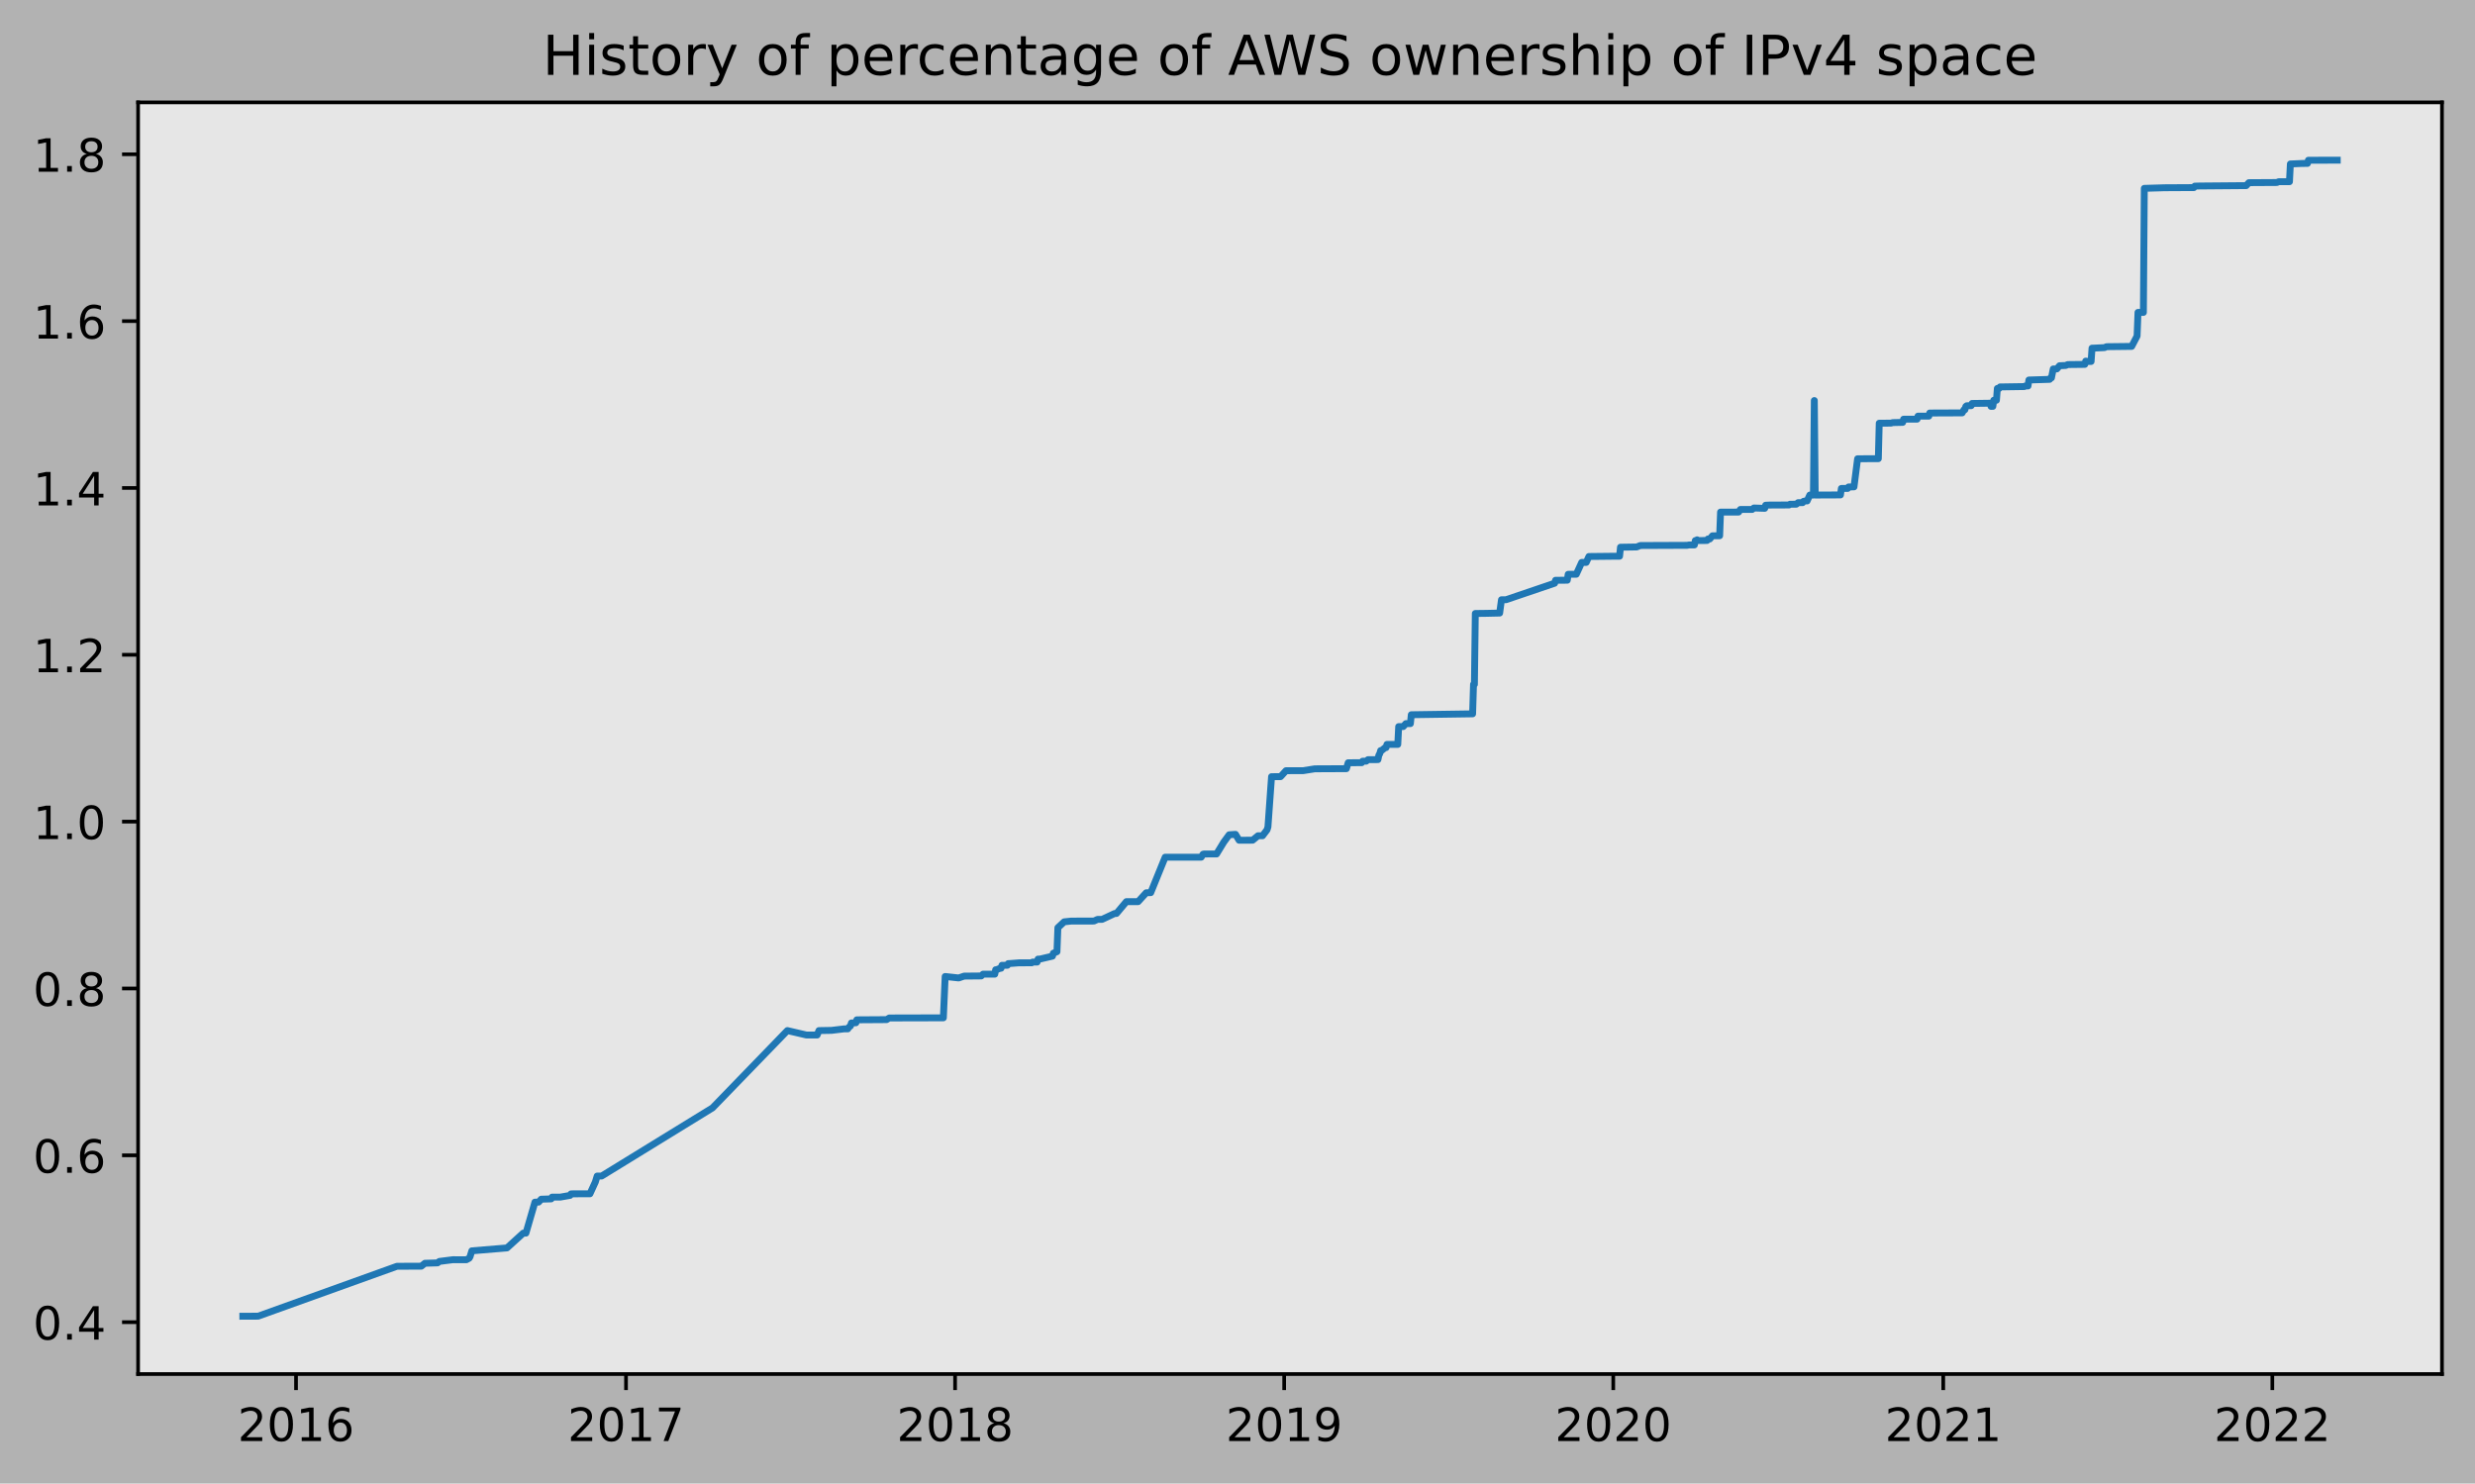
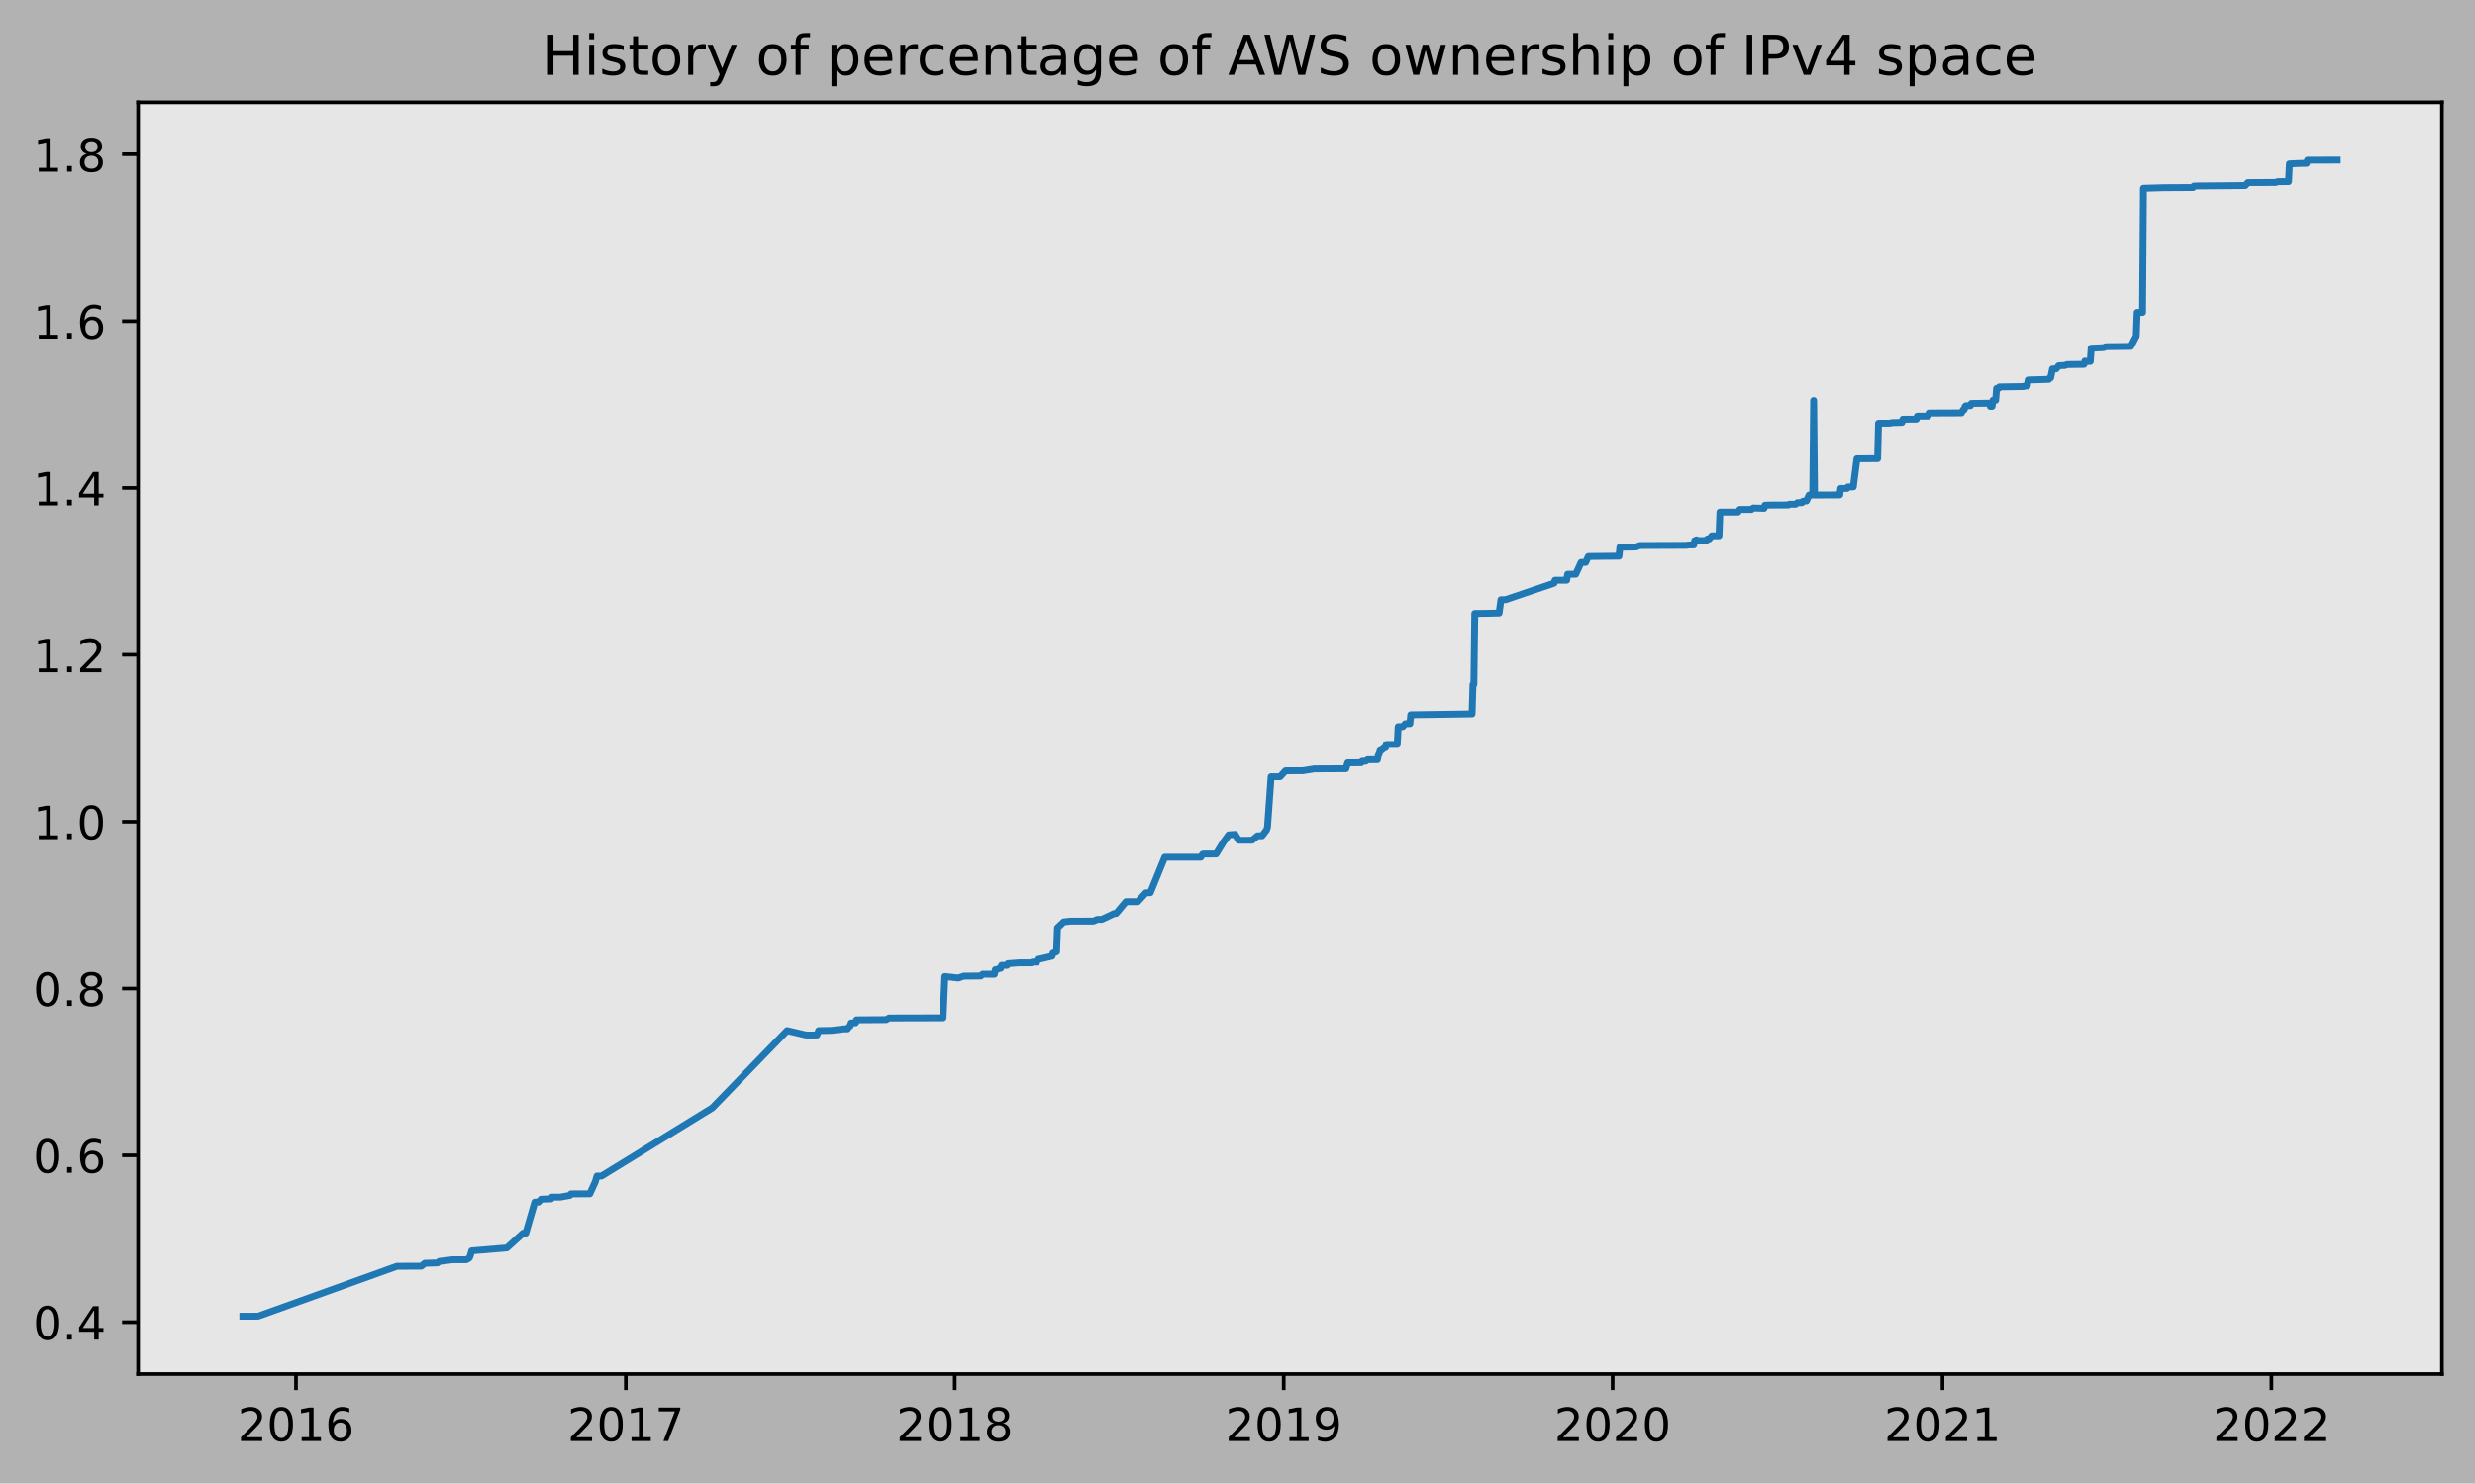
<svg xmlns="http://www.w3.org/2000/svg" xmlns:xlink="http://www.w3.org/1999/xlink" height="323.396pt" version="1.1" viewBox="0 0 539.503 323.396" width="539.503pt">
  <defs>
    <style type="text/css">
*{stroke-linecap:butt;stroke-linejoin:round;}
  </style>
  </defs>
  <g id="figure_1">
    <g id="patch_1">
      <path d="M 0 323.396  L 539.503 323.396  L 539.503 0  L 0 0  z " style="fill:#b2b2b2;" />
    </g>
    <g id="axes_1">
      <g id="patch_2">
        <path d="M 30.103 299.518  L 532.303 299.518  L 532.303 22.318  L 30.103 22.318  z " style="fill:#e6e6e6;" />
      </g>
      <g id="matplotlib.axis_1">
        <g id="xtick_1">
          <g id="line2d_1">
            <defs>
-               <path d="M 0 0  L 0 3.5  " id="mdc3b7e0779" style="stroke:#000000;stroke-width:0.8;" />
-             </defs>
-             <g>
-               <use style="stroke:#000000;stroke-width:0.8;" x="64.526" xlink:href="#mdc3b7e0779" y="299.518" />
+               <path d="M 0 0  L 0 3.5  " id="meacdc3a846" style="stroke:#000000;stroke-width:0.8;" />
+             </defs>
+             <g>
+               <use style="stroke:#000000;stroke-width:0.8;" x="64.521" xlink:href="#meacdc3a846" y="299.518" />
            </g>
          </g>
          <g id="text_1">
            <defs>
              <path d="M 19.188 8.297  L 53.609 8.297  L 53.609 0  L 7.328 0  L 7.328 8.297  Q 12.938 14.109 22.625 23.891  Q 32.328 33.688 34.812 36.531  Q 39.547 41.844 41.422 45.531  Q 43.312 49.219 43.312 52.781  Q 43.312 58.594 39.234 62.25  Q 35.156 65.922 28.609 65.922  Q 23.969 65.922 18.812 64.312  Q 13.672 62.703 7.812 59.422  L 7.812 69.391  Q 13.766 71.781 18.938 73  Q 24.125 74.219 28.422 74.219  Q 39.75 74.219 46.484 68.547  Q 53.219 62.891 53.219 53.422  Q 53.219 48.922 51.531 44.891  Q 49.859 40.875 45.406 35.406  Q 44.188 33.984 37.641 27.219  Q 31.109 20.453 19.188 8.297  z " id="DejaVuSans-50" />
              <path d="M 31.781 66.406  Q 24.172 66.406 20.328 58.906  Q 16.5 51.422 16.5 36.375  Q 16.5 21.391 20.328 13.891  Q 24.172 6.391 31.781 6.391  Q 39.453 6.391 43.281 13.891  Q 47.125 21.391 47.125 36.375  Q 47.125 51.422 43.281 58.906  Q 39.453 66.406 31.781 66.406  z M 31.781 74.219  Q 44.047 74.219 50.516 64.516  Q 56.984 54.828 56.984 36.375  Q 56.984 17.969 50.516 8.266  Q 44.047 -1.422 31.781 -1.422  Q 19.531 -1.422 13.062 8.266  Q 6.594 17.969 6.594 36.375  Q 6.594 54.828 13.062 64.516  Q 19.531 74.219 31.781 74.219  z " id="DejaVuSans-48" />
              <path d="M 12.406 8.297  L 28.516 8.297  L 28.516 63.922  L 10.984 60.406  L 10.984 69.391  L 28.422 72.906  L 38.281 72.906  L 38.281 8.297  L 54.391 8.297  L 54.391 0  L 12.406 0  z " id="DejaVuSans-49" />
              <path d="M 33.016 40.375  Q 26.375 40.375 22.484 35.828  Q 18.609 31.297 18.609 23.391  Q 18.609 15.531 22.484 10.953  Q 26.375 6.391 33.016 6.391  Q 39.656 6.391 43.531 10.953  Q 47.406 15.531 47.406 23.391  Q 47.406 31.297 43.531 35.828  Q 39.656 40.375 33.016 40.375  z M 52.594 71.297  L 52.594 62.312  Q 48.875 64.062 45.094 64.984  Q 41.312 65.922 37.594 65.922  Q 27.828 65.922 22.672 59.328  Q 17.531 52.734 16.797 39.406  Q 19.672 43.656 24.016 45.922  Q 28.375 48.188 33.594 48.188  Q 44.578 48.188 50.953 41.516  Q 57.328 34.859 57.328 23.391  Q 57.328 12.156 50.688 5.359  Q 44.047 -1.422 33.016 -1.422  Q 20.359 -1.422 13.672 8.266  Q 6.984 17.969 6.984 36.375  Q 6.984 53.656 15.188 63.938  Q 23.391 74.219 37.203 74.219  Q 40.922 74.219 44.703 73.484  Q 48.484 72.75 52.594 71.297  z " id="DejaVuSans-54" />
            </defs>
-             <g transform="translate(51.80083 314.1166)scale(0.1 -0.1)">
+             <g transform="translate(51.79584 314.1166)scale(0.1 -0.1)">
              <use xlink:href="#DejaVuSans-50" />
              <use x="63.623" xlink:href="#DejaVuSans-48" />
              <use x="127.246" xlink:href="#DejaVuSans-49" />
              <use x="190.869" xlink:href="#DejaVuSans-54" />
            </g>
          </g>
        </g>
        <g id="xtick_2">
          <g id="line2d_2">
            <g>
-               <use style="stroke:#000000;stroke-width:0.8;" x="136.457" xlink:href="#mdc3b7e0779" y="299.518" />
+               <use style="stroke:#000000;stroke-width:0.8;" x="136.421" xlink:href="#meacdc3a846" y="299.518" />
            </g>
          </g>
          <g id="text_2">
            <defs>
              <path d="M 8.203 72.906  L 55.078 72.906  L 55.078 68.703  L 28.609 0  L 18.312 0  L 43.219 64.594  L 8.203 64.594  z " id="DejaVuSans-55" />
            </defs>
-             <g transform="translate(123.7318 314.1166)scale(0.1 -0.1)">
+             <g transform="translate(123.6959 314.1166)scale(0.1 -0.1)">
              <use xlink:href="#DejaVuSans-50" />
              <use x="63.623" xlink:href="#DejaVuSans-48" />
              <use x="127.246" xlink:href="#DejaVuSans-49" />
              <use x="190.869" xlink:href="#DejaVuSans-55" />
            </g>
          </g>
        </g>
        <g id="xtick_3">
          <g id="line2d_3">
            <g>
-               <use style="stroke:#000000;stroke-width:0.8;" x="208.191" xlink:href="#mdc3b7e0779" y="299.518" />
+               <use style="stroke:#000000;stroke-width:0.8;" x="208.124" xlink:href="#meacdc3a846" y="299.518" />
            </g>
          </g>
          <g id="text_3">
            <defs>
              <path d="M 31.781 34.625  Q 24.75 34.625 20.719 30.859  Q 16.703 27.094 16.703 20.516  Q 16.703 13.922 20.719 10.156  Q 24.75 6.391 31.781 6.391  Q 38.812 6.391 42.859 10.172  Q 46.922 13.969 46.922 20.516  Q 46.922 27.094 42.891 30.859  Q 38.875 34.625 31.781 34.625  z M 21.922 38.812  Q 15.578 40.375 12.031 44.719  Q 8.5 49.078 8.5 55.328  Q 8.5 64.062 14.719 69.141  Q 20.953 74.219 31.781 74.219  Q 42.672 74.219 48.875 69.141  Q 55.078 64.062 55.078 55.328  Q 55.078 49.078 51.531 44.719  Q 48 40.375 41.703 38.812  Q 48.828 37.156 52.797 32.312  Q 56.781 27.484 56.781 20.516  Q 56.781 9.906 50.312 4.234  Q 43.844 -1.422 31.781 -1.422  Q 19.734 -1.422 13.25 4.234  Q 6.781 9.906 6.781 20.516  Q 6.781 27.484 10.781 32.312  Q 14.797 37.156 21.922 38.812  z M 18.312 54.391  Q 18.312 48.734 21.844 45.562  Q 25.391 42.391 31.781 42.391  Q 38.141 42.391 41.719 45.562  Q 45.312 48.734 45.312 54.391  Q 45.312 60.062 41.719 63.234  Q 38.141 66.406 31.781 66.406  Q 25.391 66.406 21.844 63.234  Q 18.312 60.062 18.312 54.391  z " id="DejaVuSans-56" />
            </defs>
-             <g transform="translate(195.4662 314.1166)scale(0.1 -0.1)">
+             <g transform="translate(195.3994 314.1166)scale(0.1 -0.1)">
              <use xlink:href="#DejaVuSans-50" />
              <use x="63.623" xlink:href="#DejaVuSans-48" />
              <use x="127.246" xlink:href="#DejaVuSans-49" />
              <use x="190.869" xlink:href="#DejaVuSans-56" />
            </g>
          </g>
        </g>
        <g id="xtick_4">
          <g id="line2d_4">
            <g>
-               <use style="stroke:#000000;stroke-width:0.8;" x="279.926" xlink:href="#mdc3b7e0779" y="299.518" />
+               <use style="stroke:#000000;stroke-width:0.8;" x="279.828" xlink:href="#meacdc3a846" y="299.518" />
            </g>
          </g>
          <g id="text_4">
            <defs>
              <path d="M 10.984 1.516  L 10.984 10.5  Q 14.703 8.734 18.5 7.812  Q 22.312 6.891 25.984 6.891  Q 35.75 6.891 40.891 13.453  Q 46.047 20.016 46.781 33.406  Q 43.953 29.203 39.594 26.953  Q 35.25 24.703 29.984 24.703  Q 19.047 24.703 12.672 31.312  Q 6.297 37.938 6.297 49.422  Q 6.297 60.641 12.938 67.422  Q 19.578 74.219 30.609 74.219  Q 43.266 74.219 49.922 64.516  Q 56.594 54.828 56.594 36.375  Q 56.594 19.141 48.406 8.859  Q 40.234 -1.422 26.422 -1.422  Q 22.703 -1.422 18.891 -0.688  Q 15.094 0.047 10.984 1.516  z M 30.609 32.422  Q 37.25 32.422 41.125 36.953  Q 45.016 41.5 45.016 49.422  Q 45.016 57.281 41.125 61.844  Q 37.25 66.406 30.609 66.406  Q 23.969 66.406 20.094 61.844  Q 16.219 57.281 16.219 49.422  Q 16.219 41.5 20.094 36.953  Q 23.969 32.422 30.609 32.422  z " id="DejaVuSans-57" />
            </defs>
-             <g transform="translate(267.2007 314.1166)scale(0.1 -0.1)">
+             <g transform="translate(267.103 314.1166)scale(0.1 -0.1)">
              <use xlink:href="#DejaVuSans-50" />
              <use x="63.623" xlink:href="#DejaVuSans-48" />
              <use x="127.246" xlink:href="#DejaVuSans-49" />
              <use x="190.869" xlink:href="#DejaVuSans-57" />
            </g>
          </g>
        </g>
        <g id="xtick_5">
          <g id="line2d_5">
            <g>
-               <use style="stroke:#000000;stroke-width:0.8;" x="351.66" xlink:href="#mdc3b7e0779" y="299.518" />
+               <use style="stroke:#000000;stroke-width:0.8;" x="351.532" xlink:href="#meacdc3a846" y="299.518" />
            </g>
          </g>
          <g id="text_5">
-             <g transform="translate(338.9351 314.1166)scale(0.1 -0.1)">
+             <g transform="translate(338.8066 314.1166)scale(0.1 -0.1)">
              <use xlink:href="#DejaVuSans-50" />
              <use x="63.623" xlink:href="#DejaVuSans-48" />
              <use x="127.246" xlink:href="#DejaVuSans-50" />
              <use x="190.869" xlink:href="#DejaVuSans-48" />
            </g>
          </g>
        </g>
        <g id="xtick_6">
          <g id="line2d_6">
            <g>
-               <use style="stroke:#000000;stroke-width:0.8;" x="423.591" xlink:href="#mdc3b7e0779" y="299.518" />
+               <use style="stroke:#000000;stroke-width:0.8;" x="423.432" xlink:href="#meacdc3a846" y="299.518" />
            </g>
          </g>
          <g id="text_6">
-             <g transform="translate(410.8661 314.1166)scale(0.1 -0.1)">
+             <g transform="translate(410.7066 314.1166)scale(0.1 -0.1)">
              <use xlink:href="#DejaVuSans-50" />
              <use x="63.623" xlink:href="#DejaVuSans-48" />
              <use x="127.246" xlink:href="#DejaVuSans-50" />
              <use x="190.869" xlink:href="#DejaVuSans-49" />
            </g>
          </g>
        </g>
        <g id="xtick_7">
          <g id="line2d_7">
            <g>
-               <use style="stroke:#000000;stroke-width:0.8;" x="495.325" xlink:href="#mdc3b7e0779" y="299.518" />
+               <use style="stroke:#000000;stroke-width:0.8;" x="495.135" xlink:href="#meacdc3a846" y="299.518" />
            </g>
          </g>
          <g id="text_7">
-             <g transform="translate(482.6005 314.1166)scale(0.1 -0.1)">
+             <g transform="translate(482.4101 314.1166)scale(0.1 -0.1)">
              <use xlink:href="#DejaVuSans-50" />
              <use x="63.623" xlink:href="#DejaVuSans-48" />
              <use x="127.246" xlink:href="#DejaVuSans-50" />
              <use x="190.869" xlink:href="#DejaVuSans-50" />
            </g>
          </g>
        </g>
      </g>
      <g id="matplotlib.axis_2">
        <g id="ytick_1">
          <g id="line2d_8">
            <defs>
-               <path d="M 0 0  L -3.5 0  " id="m840607eb15" style="stroke:#000000;stroke-width:0.8;" />
-             </defs>
-             <g>
-               <use style="stroke:#000000;stroke-width:0.8;" x="30.103" xlink:href="#m840607eb15" y="288.212" />
+               <path d="M 0 0  L -3.5 0  " id="m66d6aaf7f5" style="stroke:#000000;stroke-width:0.8;" />
+             </defs>
+             <g>
+               <use style="stroke:#000000;stroke-width:0.8;" x="30.103" xlink:href="#m66d6aaf7f5" y="288.212" />
            </g>
          </g>
          <g id="text_8">
            <defs>
              <path d="M 10.688 12.406  L 21 12.406  L 21 0  L 10.688 0  z " id="DejaVuSans-46" />
              <path d="M 37.797 64.312  L 12.891 25.391  L 37.797 25.391  z M 35.203 72.906  L 47.609 72.906  L 47.609 25.391  L 58.016 25.391  L 58.016 17.188  L 47.609 17.188  L 47.609 0  L 37.797 0  L 37.797 17.188  L 4.891 17.188  L 4.891 26.703  z " id="DejaVuSans-52" />
            </defs>
            <g transform="translate(7.2 292.0116)scale(0.1 -0.1)">
              <use xlink:href="#DejaVuSans-48" />
              <use x="63.623" xlink:href="#DejaVuSans-46" />
              <use x="95.41" xlink:href="#DejaVuSans-52" />
            </g>
          </g>
        </g>
        <g id="ytick_2">
          <g id="line2d_9">
            <g>
-               <use style="stroke:#000000;stroke-width:0.8;" x="30.103" xlink:href="#m840607eb15" y="251.843" />
+               <use style="stroke:#000000;stroke-width:0.8;" x="30.103" xlink:href="#m66d6aaf7f5" y="251.844" />
            </g>
          </g>
          <g id="text_9">
-             <g transform="translate(7.2 255.6426)scale(0.1 -0.1)">
+             <g transform="translate(7.2 255.6432)scale(0.1 -0.1)">
              <use xlink:href="#DejaVuSans-48" />
              <use x="63.623" xlink:href="#DejaVuSans-46" />
              <use x="95.41" xlink:href="#DejaVuSans-54" />
            </g>
          </g>
        </g>
        <g id="ytick_3">
          <g id="line2d_10">
            <g>
-               <use style="stroke:#000000;stroke-width:0.8;" x="30.103" xlink:href="#m840607eb15" y="215.474" />
+               <use style="stroke:#000000;stroke-width:0.8;" x="30.103" xlink:href="#m66d6aaf7f5" y="215.476" />
            </g>
          </g>
          <g id="text_10">
-             <g transform="translate(7.2 219.2735)scale(0.1 -0.1)">
+             <g transform="translate(7.2 219.2749)scale(0.1 -0.1)">
              <use xlink:href="#DejaVuSans-48" />
              <use x="63.623" xlink:href="#DejaVuSans-46" />
              <use x="95.41" xlink:href="#DejaVuSans-56" />
            </g>
          </g>
        </g>
        <g id="ytick_4">
          <g id="line2d_11">
            <g>
-               <use style="stroke:#000000;stroke-width:0.8;" x="30.103" xlink:href="#m840607eb15" y="179.105" />
+               <use style="stroke:#000000;stroke-width:0.8;" x="30.103" xlink:href="#m66d6aaf7f5" y="179.107" />
            </g>
          </g>
          <g id="text_11">
-             <g transform="translate(7.2 182.9044)scale(0.1 -0.1)">
+             <g transform="translate(7.2 182.9065)scale(0.1 -0.1)">
              <use xlink:href="#DejaVuSans-49" />
              <use x="63.623" xlink:href="#DejaVuSans-46" />
              <use x="95.41" xlink:href="#DejaVuSans-48" />
            </g>
          </g>
        </g>
        <g id="ytick_5">
          <g id="line2d_12">
            <g>
-               <use style="stroke:#000000;stroke-width:0.8;" x="30.103" xlink:href="#m840607eb15" y="142.736" />
+               <use style="stroke:#000000;stroke-width:0.8;" x="30.103" xlink:href="#m66d6aaf7f5" y="142.739" />
            </g>
          </g>
          <g id="text_12">
-             <g transform="translate(7.2 146.5354)scale(0.1 -0.1)">
+             <g transform="translate(7.2 146.5382)scale(0.1 -0.1)">
              <use xlink:href="#DejaVuSans-49" />
              <use x="63.623" xlink:href="#DejaVuSans-46" />
              <use x="95.41" xlink:href="#DejaVuSans-50" />
            </g>
          </g>
        </g>
        <g id="ytick_6">
          <g id="line2d_13">
            <g>
-               <use style="stroke:#000000;stroke-width:0.8;" x="30.103" xlink:href="#m840607eb15" y="106.367" />
+               <use style="stroke:#000000;stroke-width:0.8;" x="30.103" xlink:href="#m66d6aaf7f5" y="106.371" />
            </g>
          </g>
          <g id="text_13">
-             <g transform="translate(7.2 110.1663)scale(0.1 -0.1)">
+             <g transform="translate(7.2 110.1698)scale(0.1 -0.1)">
              <use xlink:href="#DejaVuSans-49" />
              <use x="63.623" xlink:href="#DejaVuSans-46" />
              <use x="95.41" xlink:href="#DejaVuSans-52" />
            </g>
          </g>
        </g>
        <g id="ytick_7">
          <g id="line2d_14">
            <g>
-               <use style="stroke:#000000;stroke-width:0.8;" x="30.103" xlink:href="#m840607eb15" y="69.998" />
+               <use style="stroke:#000000;stroke-width:0.8;" x="30.103" xlink:href="#m66d6aaf7f5" y="70.002" />
            </g>
          </g>
          <g id="text_14">
-             <g transform="translate(7.2 73.79724)scale(0.1 -0.1)">
+             <g transform="translate(7.2 73.80143)scale(0.1 -0.1)">
              <use xlink:href="#DejaVuSans-49" />
              <use x="63.623" xlink:href="#DejaVuSans-46" />
              <use x="95.41" xlink:href="#DejaVuSans-54" />
            </g>
          </g>
        </g>
        <g id="ytick_8">
          <g id="line2d_15">
            <g>
-               <use style="stroke:#000000;stroke-width:0.8;" x="30.103" xlink:href="#m840607eb15" y="33.629" />
+               <use style="stroke:#000000;stroke-width:0.8;" x="30.103" xlink:href="#m66d6aaf7f5" y="33.634" />
            </g>
          </g>
          <g id="text_15">
-             <g transform="translate(7.2 37.42818)scale(0.1 -0.1)">
+             <g transform="translate(7.2 37.43307)scale(0.1 -0.1)">
              <use xlink:href="#DejaVuSans-49" />
              <use x="63.623" xlink:href="#DejaVuSans-46" />
              <use x="95.41" xlink:href="#DejaVuSans-56" />
            </g>
          </g>
        </g>
      </g>
      <g id="line2d_16">
-         <path clip-path="url(#p18cf18f67b)" d="M 52.93 286.918  L 56.271 286.904  L 86.537 276.026  L 91.844 276.003  L 92.63 275.369  L 95.381 275.288  L 95.775 274.968  L 98.723 274.594  L 101.671 274.597  L 102.26 274.275  L 102.457 273.953  L 102.85 272.66  L 110.514 272.027  L 114.052 268.807  L 114.642 268.804  L 116.607 262.045  L 117.393 262.045  L 117.983 261.401  L 120.145 261.337  L 120.341 260.952  L 122.11 260.952  L 124.272 260.573  L 124.468 260.251  L 124.861 260.236  L 128.595 260.225  L 129.775 257.65  L 130.168 256.362  L 131.15 256.352  L 155.324 241.493  L 171.636 224.648  L 175.763 225.609  L 178.122 225.616  L 178.515 224.651  L 181.266 224.603  L 184.018 224.274  L 184.804 224.274  L 185 223.952  L 185.393 223.63  L 185.59 222.987  L 186.573 222.946  L 186.769 222.302  L 193.255 222.261  L 193.844 221.899  L 205.636 221.869  L 206.029 212.856  L 208.977 213.178  L 210.157 212.774  L 213.891 212.739  L 214.284 212.352  L 216.839 212.352  L 217.035 211.387  L 217.232 211.384  L 218.018 211.06  L 218.214 211.06  L 218.411 210.416  L 219.59 210.415  L 219.787 210.046  L 219.983 210.044  L 222.145 209.88  L 224.897 209.878  L 225.093 209.718  L 226.076 209.716  L 226.272 209.072  L 226.665 209.067  L 229.417 208.423  L 229.613 207.78  L 230.399 207.458  L 230.596 202.227  L 231.972 200.939  L 233.544 200.778  L 238.457 200.772  L 239.243 200.41  L 240.226 200.41  L 242.978 199.122  L 243.371 199.118  L 245.532 196.542  L 248.087 196.546  L 249.856 194.609  L 250.839 194.583  L 253.983 186.855  L 261.845 186.85  L 262.238 186.206  L 262.434 186.156  L 265.186 186.152  L 266.758 183.577  L 267.937 181.968  L 269.313 181.871  L 270.099 183.159  L 273.047 183.147  L 274.226 182.181  L 275.209 182.18  L 276.192 180.893  L 276.388 180.244  L 277.174 169.299  L 279.14 169.294  L 280.319 168.002  L 284.053 167.99  L 286.608 167.588  L 293.486 167.556  L 293.879 166.267  L 296.827 166.252  L 297.024 165.93  L 297.81 165.919  L 298.203 165.597  L 300.365 165.58  L 300.562 164.614  L 300.758 164.292  L 300.955 163.613  L 301.151 163.612  L 301.937 162.968  L 302.134 162.968  L 302.33 162.27  L 304.689 162.267  L 304.885 158.389  L 305.868 158.383  L 306.458 157.737  L 307.44 157.732  L 307.637 155.798  L 321.001 155.604  L 321.198 149.181  L 321.394 149.181  L 321.591 133.73  L 323.949 133.701  L 326.897 133.635  L 327.29 130.738  L 328.273 130.732  L 338.885 127.131  L 339.082 126.487  L 341.637 126.477  L 341.833 125.189  L 343.602 125.172  L 344.781 122.597  L 345.764 122.595  L 346.354 121.308  L 351.857 121.25  L 353.036 121.245  L 353.232 119.285  L 356.77 119.23  L 357.556 118.913  L 367.776 118.87  L 368.169 118.789  L 369.348 118.784  L 369.545 117.839  L 369.741 117.839  L 369.938 117.67  L 370.134 117.829  L 372.099 117.816  L 372.296 117.495  L 372.689 117.494  L 373.279 116.798  L 374.851 116.782  L 375.047 111.629  L 378.978 111.62  L 379.371 111.057  L 381.926 111.054  L 382.319 110.732  L 384.678 110.808  L 384.874 110.129  L 385.66 110.095  L 389.984 110.074  L 390.181 109.913  L 391.556 109.907  L 391.949 109.576  L 392.932 109.573  L 393.128 109.281  L 393.522 109.2  L 393.915 109.2  L 394.504 107.913  L 395.29 107.913  L 395.487 87.31  L 395.683 107.911  L 401.186 107.887  L 401.383 106.471  L 402.759 106.471  L 402.955 106.148  L 404.134 106.13  L 404.92 100.004  L 409.441 99.981  L 409.637 92.255  L 412.192 92.233  L 412.585 92.119  L 414.747 92.072  L 414.944 91.378  L 417.892 91.365  L 418.088 90.71  L 420.447 90.707  L 420.643 90.03  L 427.718 90  L 428.111 89.311  L 428.308 89.311  L 428.504 88.611  L 428.701 88.447  L 429.684 88.429  L 429.88 87.946  L 433.811 87.892  L 434.007 88.585  L 434.4 88.583  L 434.597 87.248  L 435.186 87.247  L 435.383 84.672  L 435.776 84.67  L 435.973 84.344  L 441.279 84.265  L 441.476 84.136  L 442.065 84.135  L 442.262 82.836  L 446.782 82.694  L 446.978 82.371  L 447.175 82.37  L 447.568 80.428  L 448.354 80.419  L 448.944 79.725  L 450.32 79.662  L 450.713 79.471  L 454.447 79.429  L 454.643 78.719  L 455.233 78.798  L 455.822 78.792  L 456.019 75.894  L 456.609 75.876  L 458.77 75.773  L 459.163 75.572  L 464.666 75.508  L 465.846 73.25  L 466.042 68.099  L 467.221 68.098  L 467.418 41.058  L 470.955 40.953  L 471.742 40.926  L 477.244 40.896  L 478.227 40.894  L 478.424 40.572  L 479.406 40.546  L 489.036 40.466  L 489.626 40.463  L 490.216 39.819  L 496.308 39.783  L 496.701 39.612  L 499.06 39.605  L 499.256 35.742  L 501.811 35.632  L 502.99 35.621  L 503.187 34.93  L 509.476 34.918  L 509.476 34.918  " style="fill:none;stroke:#1f77b4;stroke-linecap:square;stroke-width:1.5;" />
+         <path clip-path="url(#p43cfbfa9db)" d="M 52.93 286.918  L 56.27 286.904  L 86.523 276.027  L 91.827 276.003  L 92.613 275.369  L 95.363 275.289  L 95.756 274.968  L 98.703 274.595  L 101.65 274.597  L 102.239 274.275  L 102.435 273.953  L 102.828 272.661  L 110.49 272.028  L 114.026 268.808  L 114.615 268.805  L 116.58 262.045  L 117.365 262.045  L 117.955 261.401  L 120.116 261.337  L 120.312 260.952  L 122.08 260.952  L 124.241 260.574  L 124.438 260.252  L 124.83 260.237  L 128.563 260.226  L 129.742 257.65  L 130.135 256.363  L 131.117 256.353  L 155.28 241.494  L 171.585 224.649  L 175.71 225.611  L 178.068 225.618  L 178.461 224.652  L 181.211 224.604  L 183.961 224.275  L 184.747 224.275  L 184.944 223.953  L 185.336 223.632  L 185.533 222.988  L 186.515 222.948  L 186.712 222.304  L 193.194 222.262  L 193.784 221.9  L 205.571 221.87  L 205.963 212.857  L 208.91 213.179  L 210.089 212.775  L 213.821 212.74  L 214.214 212.353  L 216.768 212.354  L 216.965 211.388  L 217.161 211.386  L 217.947 211.062  L 218.143 211.061  L 218.34 210.418  L 219.518 210.416  L 219.715 210.048  L 219.911 210.046  L 222.072 209.881  L 224.823 209.88  L 225.019 209.719  L 226.001 209.718  L 226.198 209.074  L 226.591 209.069  L 229.341 208.425  L 229.537 207.781  L 230.323 207.459  L 230.52 202.229  L 231.895 200.941  L 233.466 200.78  L 238.377 200.774  L 239.163 200.412  L 240.145 200.412  L 242.896 199.124  L 243.289 199.12  L 245.45 196.544  L 248.003 196.548  L 249.771 194.611  L 250.754 194.584  L 253.897 186.857  L 261.755 186.852  L 262.148 186.208  L 262.344 186.158  L 265.094 186.154  L 266.666 183.579  L 267.845 181.97  L 269.22 181.873  L 270.006 183.161  L 272.952 183.149  L 274.131 182.183  L 275.113 182.182  L 276.095 180.895  L 276.292 180.246  L 277.078 169.302  L 279.042 169.297  L 280.221 168.004  L 283.953 167.993  L 286.507 167.59  L 293.383 167.558  L 293.776 166.269  L 296.723 166.255  L 296.919 165.933  L 297.705 165.921  L 298.098 165.6  L 300.259 165.582  L 300.455 164.616  L 300.651 164.294  L 300.848 163.615  L 301.044 163.614  L 301.83 162.97  L 302.027 162.97  L 302.223 162.273  L 304.58 162.269  L 304.777 158.391  L 305.759 158.385  L 306.348 157.74  L 307.331 157.734  L 307.527 155.8  L 320.886 155.607  L 321.082 149.184  L 321.279 149.184  L 321.475 133.733  L 323.832 133.704  L 326.779 133.638  L 327.172 130.741  L 328.154 130.735  L 338.762 127.134  L 338.959 126.49  L 341.513 126.48  L 341.709 125.193  L 343.477 125.175  L 344.656 122.6  L 345.638 122.599  L 346.227 121.311  L 351.728 121.253  L 352.907 121.248  L 353.103 119.288  L 356.639 119.233  L 357.425 118.916  L 367.64 118.873  L 368.033 118.793  L 369.212 118.788  L 369.408 117.842  L 369.605 117.842  L 369.801 117.673  L 369.998 117.832  L 371.962 117.819  L 372.159 117.498  L 372.552 117.497  L 373.141 116.801  L 374.712 116.785  L 374.909 111.632  L 378.838 111.623  L 379.231 111.06  L 381.785 111.058  L 382.177 110.736  L 384.535 110.812  L 384.731 110.133  L 385.517 110.099  L 389.839 110.077  L 390.035 109.916  L 391.411 109.91  L 391.803 109.58  L 392.786 109.576  L 392.982 109.284  L 393.375 109.204  L 393.768 109.204  L 394.357 107.916  L 395.143 107.916  L 395.339 87.314  L 395.536 107.915  L 401.036 107.89  L 401.233 106.475  L 402.608 106.474  L 402.805 106.151  L 403.983 106.133  L 404.769 100.007  L 409.287 99.985  L 409.484 92.259  L 412.038 92.237  L 412.43 92.122  L 414.591 92.076  L 414.788 91.381  L 417.735 91.369  L 417.931 90.714  L 420.288 90.71  L 420.485 90.034  L 427.557 90.004  L 427.95 89.315  L 428.146 89.315  L 428.343 88.615  L 428.539 88.451  L 429.521 88.432  L 429.718 87.95  L 433.647 87.895  L 433.843 88.589  L 434.236 88.587  L 434.433 87.251  L 435.022 87.251  L 435.218 84.676  L 435.611 84.674  L 435.808 84.348  L 441.112 84.268  L 441.308 84.14  L 441.898 84.139  L 442.094 82.84  L 446.612 82.698  L 446.809 82.375  L 447.005 82.374  L 447.398 80.432  L 448.184 80.423  L 448.773 79.729  L 450.149 79.666  L 450.541 79.475  L 454.274 79.433  L 454.47 78.723  L 455.06 78.802  L 455.649 78.796  L 455.846 75.898  L 456.435 75.88  L 458.596 75.777  L 458.989 75.576  L 464.489 75.512  L 465.668 73.254  L 465.864 68.103  L 467.043 68.102  L 467.24 41.062  L 470.776 40.958  L 471.561 40.931  L 477.062 40.901  L 478.044 40.899  L 478.241 40.577  L 479.223 40.551  L 488.849 40.471  L 489.438 40.467  L 490.027 39.824  L 496.117 39.788  L 496.51 39.617  L 498.868 39.61  L 499.064 35.747  L 501.618 35.637  L 502.797 35.625  L 502.993 34.935  L 509.476 34.918  L 509.476 34.918  " style="fill:none;stroke:#1f77b4;stroke-linecap:square;stroke-width:1.5;" />
      </g>
      <g id="patch_3">
        <path d="M 30.103 299.518  L 30.103 22.318  " style="fill:none;stroke:#000000;stroke-linecap:square;stroke-linejoin:miter;stroke-width:0.8;" />
      </g>
      <g id="patch_4">
        <path d="M 532.303 299.518  L 532.303 22.318  " style="fill:none;stroke:#000000;stroke-linecap:square;stroke-linejoin:miter;stroke-width:0.8;" />
      </g>
      <g id="patch_5">
        <path d="M 30.103 299.518  L 532.303 299.518  " style="fill:none;stroke:#000000;stroke-linecap:square;stroke-linejoin:miter;stroke-width:0.8;" />
      </g>
      <g id="patch_6">
        <path d="M 30.103 22.318  L 532.303 22.318  " style="fill:none;stroke:#000000;stroke-linecap:square;stroke-linejoin:miter;stroke-width:0.8;" />
      </g>
      <g id="text_16">
        <defs>
          <path d="M 9.812 72.906  L 19.672 72.906  L 19.672 43.016  L 55.516 43.016  L 55.516 72.906  L 65.375 72.906  L 65.375 0  L 55.516 0  L 55.516 34.719  L 19.672 34.719  L 19.672 0  L 9.812 0  z " id="DejaVuSans-72" />
          <path d="M 9.422 54.688  L 18.406 54.688  L 18.406 0  L 9.422 0  z M 9.422 75.984  L 18.406 75.984  L 18.406 64.594  L 9.422 64.594  z " id="DejaVuSans-105" />
          <path d="M 44.281 53.078  L 44.281 44.578  Q 40.484 46.531 36.375 47.5  Q 32.281 48.484 27.875 48.484  Q 21.188 48.484 17.844 46.438  Q 14.5 44.391 14.5 40.281  Q 14.5 37.156 16.891 35.375  Q 19.281 33.594 26.516 31.984  L 29.594 31.297  Q 39.156 29.25 43.188 25.516  Q 47.219 21.781 47.219 15.094  Q 47.219 7.469 41.188 3.016  Q 35.156 -1.422 24.609 -1.422  Q 20.219 -1.422 15.453 -0.562  Q 10.688 0.297 5.422 2  L 5.422 11.281  Q 10.406 8.688 15.234 7.391  Q 20.062 6.109 24.812 6.109  Q 31.156 6.109 34.562 8.281  Q 37.984 10.453 37.984 14.406  Q 37.984 18.062 35.516 20.016  Q 33.062 21.969 24.703 23.781  L 21.578 24.516  Q 13.234 26.266 9.516 29.906  Q 5.812 33.547 5.812 39.891  Q 5.812 47.609 11.281 51.797  Q 16.75 56 26.812 56  Q 31.781 56 36.172 55.266  Q 40.578 54.547 44.281 53.078  z " id="DejaVuSans-115" />
          <path d="M 18.312 70.219  L 18.312 54.688  L 36.812 54.688  L 36.812 47.703  L 18.312 47.703  L 18.312 18.016  Q 18.312 11.328 20.141 9.422  Q 21.969 7.516 27.594 7.516  L 36.812 7.516  L 36.812 0  L 27.594 0  Q 17.188 0 13.234 3.875  Q 9.281 7.766 9.281 18.016  L 9.281 47.703  L 2.688 47.703  L 2.688 54.688  L 9.281 54.688  L 9.281 70.219  z " id="DejaVuSans-116" />
          <path d="M 30.609 48.391  Q 23.391 48.391 19.188 42.75  Q 14.984 37.109 14.984 27.297  Q 14.984 17.484 19.156 11.844  Q 23.344 6.203 30.609 6.203  Q 37.797 6.203 41.984 11.859  Q 46.188 17.531 46.188 27.297  Q 46.188 37.016 41.984 42.703  Q 37.797 48.391 30.609 48.391  z M 30.609 56  Q 42.328 56 49.016 48.375  Q 55.719 40.766 55.719 27.297  Q 55.719 13.875 49.016 6.219  Q 42.328 -1.422 30.609 -1.422  Q 18.844 -1.422 12.172 6.219  Q 5.516 13.875 5.516 27.297  Q 5.516 40.766 12.172 48.375  Q 18.844 56 30.609 56  z " id="DejaVuSans-111" />
          <path d="M 41.109 46.297  Q 39.594 47.172 37.812 47.578  Q 36.031 48 33.891 48  Q 26.266 48 22.188 43.047  Q 18.109 38.094 18.109 28.812  L 18.109 0  L 9.078 0  L 9.078 54.688  L 18.109 54.688  L 18.109 46.188  Q 20.953 51.172 25.484 53.578  Q 30.031 56 36.531 56  Q 37.453 56 38.578 55.875  Q 39.703 55.766 41.062 55.516  z " id="DejaVuSans-114" />
          <path d="M 32.172 -5.078  Q 28.375 -14.844 24.75 -17.812  Q 21.141 -20.797 15.094 -20.797  L 7.906 -20.797  L 7.906 -13.281  L 13.188 -13.281  Q 16.891 -13.281 18.938 -11.516  Q 21 -9.766 23.484 -3.219  L 25.094 0.875  L 2.984 54.688  L 12.5 54.688  L 29.594 11.922  L 46.688 54.688  L 56.203 54.688  z " id="DejaVuSans-121" />
          <path id="DejaVuSans-32" />
          <path d="M 37.109 75.984  L 37.109 68.5  L 28.516 68.5  Q 23.688 68.5 21.797 66.547  Q 19.922 64.594 19.922 59.516  L 19.922 54.688  L 34.719 54.688  L 34.719 47.703  L 19.922 47.703  L 19.922 0  L 10.891 0  L 10.891 47.703  L 2.297 47.703  L 2.297 54.688  L 10.891 54.688  L 10.891 58.5  Q 10.891 67.625 15.141 71.797  Q 19.391 75.984 28.609 75.984  z " id="DejaVuSans-102" />
          <path d="M 18.109 8.203  L 18.109 -20.797  L 9.078 -20.797  L 9.078 54.688  L 18.109 54.688  L 18.109 46.391  Q 20.953 51.266 25.266 53.625  Q 29.594 56 35.594 56  Q 45.562 56 51.781 48.094  Q 58.016 40.188 58.016 27.297  Q 58.016 14.406 51.781 6.484  Q 45.562 -1.422 35.594 -1.422  Q 29.594 -1.422 25.266 0.953  Q 20.953 3.328 18.109 8.203  z M 48.688 27.297  Q 48.688 37.203 44.609 42.844  Q 40.531 48.484 33.406 48.484  Q 26.266 48.484 22.188 42.844  Q 18.109 37.203 18.109 27.297  Q 18.109 17.391 22.188 11.75  Q 26.266 6.109 33.406 6.109  Q 40.531 6.109 44.609 11.75  Q 48.688 17.391 48.688 27.297  z " id="DejaVuSans-112" />
          <path d="M 56.203 29.594  L 56.203 25.203  L 14.891 25.203  Q 15.484 15.922 20.484 11.062  Q 25.484 6.203 34.422 6.203  Q 39.594 6.203 44.453 7.469  Q 49.312 8.734 54.109 11.281  L 54.109 2.781  Q 49.266 0.734 44.188 -0.344  Q 39.109 -1.422 33.891 -1.422  Q 20.797 -1.422 13.156 6.188  Q 5.516 13.812 5.516 26.812  Q 5.516 40.234 12.766 48.109  Q 20.016 56 32.328 56  Q 43.359 56 49.781 48.891  Q 56.203 41.797 56.203 29.594  z M 47.219 32.234  Q 47.125 39.594 43.094 43.984  Q 39.062 48.391 32.422 48.391  Q 24.906 48.391 20.391 44.141  Q 15.875 39.891 15.188 32.172  z " id="DejaVuSans-101" />
          <path d="M 48.781 52.594  L 48.781 44.188  Q 44.969 46.297 41.141 47.344  Q 37.312 48.391 33.406 48.391  Q 24.656 48.391 19.812 42.844  Q 14.984 37.312 14.984 27.297  Q 14.984 17.281 19.812 11.734  Q 24.656 6.203 33.406 6.203  Q 37.312 6.203 41.141 7.25  Q 44.969 8.297 48.781 10.406  L 48.781 2.094  Q 45.016 0.344 40.984 -0.531  Q 36.969 -1.422 32.422 -1.422  Q 20.062 -1.422 12.781 6.344  Q 5.516 14.109 5.516 27.297  Q 5.516 40.672 12.859 48.328  Q 20.219 56 33.016 56  Q 37.156 56 41.109 55.141  Q 45.062 54.297 48.781 52.594  z " id="DejaVuSans-99" />
          <path d="M 54.891 33.016  L 54.891 0  L 45.906 0  L 45.906 32.719  Q 45.906 40.484 42.875 44.328  Q 39.844 48.188 33.797 48.188  Q 26.516 48.188 22.312 43.547  Q 18.109 38.922 18.109 30.906  L 18.109 0  L 9.078 0  L 9.078 54.688  L 18.109 54.688  L 18.109 46.188  Q 21.344 51.125 25.703 53.562  Q 30.078 56 35.797 56  Q 45.219 56 50.047 50.172  Q 54.891 44.344 54.891 33.016  z " id="DejaVuSans-110" />
          <path d="M 34.281 27.484  Q 23.391 27.484 19.188 25  Q 14.984 22.516 14.984 16.5  Q 14.984 11.719 18.141 8.906  Q 21.297 6.109 26.703 6.109  Q 34.188 6.109 38.703 11.406  Q 43.219 16.703 43.219 25.484  L 43.219 27.484  z M 52.203 31.203  L 52.203 0  L 43.219 0  L 43.219 8.297  Q 40.141 3.328 35.547 0.953  Q 30.953 -1.422 24.312 -1.422  Q 15.922 -1.422 10.953 3.297  Q 6 8.016 6 15.922  Q 6 25.141 12.172 29.828  Q 18.359 34.516 30.609 34.516  L 43.219 34.516  L 43.219 35.406  Q 43.219 41.609 39.141 45  Q 35.062 48.391 27.688 48.391  Q 23 48.391 18.547 47.266  Q 14.109 46.141 10.016 43.891  L 10.016 52.203  Q 14.938 54.109 19.578 55.047  Q 24.219 56 28.609 56  Q 40.484 56 46.344 49.844  Q 52.203 43.703 52.203 31.203  z " id="DejaVuSans-97" />
          <path d="M 45.406 27.984  Q 45.406 37.75 41.375 43.109  Q 37.359 48.484 30.078 48.484  Q 22.859 48.484 18.828 43.109  Q 14.797 37.75 14.797 27.984  Q 14.797 18.266 18.828 12.891  Q 22.859 7.516 30.078 7.516  Q 37.359 7.516 41.375 12.891  Q 45.406 18.266 45.406 27.984  z M 54.391 6.781  Q 54.391 -7.172 48.188 -13.984  Q 42 -20.797 29.203 -20.797  Q 24.469 -20.797 20.266 -20.094  Q 16.062 -19.391 12.109 -17.922  L 12.109 -9.188  Q 16.062 -11.328 19.922 -12.344  Q 23.781 -13.375 27.781 -13.375  Q 36.625 -13.375 41.016 -8.766  Q 45.406 -4.156 45.406 5.172  L 45.406 9.625  Q 42.625 4.781 38.281 2.391  Q 33.938 0 27.875 0  Q 17.828 0 11.672 7.656  Q 5.516 15.328 5.516 27.984  Q 5.516 40.672 11.672 48.328  Q 17.828 56 27.875 56  Q 33.938 56 38.281 53.609  Q 42.625 51.219 45.406 46.391  L 45.406 54.688  L 54.391 54.688  z " id="DejaVuSans-103" />
          <path d="M 34.188 63.188  L 20.797 26.906  L 47.609 26.906  z M 28.609 72.906  L 39.797 72.906  L 67.578 0  L 57.328 0  L 50.688 18.703  L 17.828 18.703  L 11.188 0  L 0.781 0  z " id="DejaVuSans-65" />
          <path d="M 3.328 72.906  L 13.281 72.906  L 28.609 11.281  L 43.891 72.906  L 54.984 72.906  L 70.312 11.281  L 85.594 72.906  L 95.609 72.906  L 77.297 0  L 64.891 0  L 49.516 63.281  L 33.984 0  L 21.578 0  z " id="DejaVuSans-87" />
          <path d="M 53.516 70.516  L 53.516 60.891  Q 47.906 63.578 42.922 64.891  Q 37.938 66.219 33.297 66.219  Q 25.25 66.219 20.875 63.094  Q 16.5 59.969 16.5 54.203  Q 16.5 49.359 19.406 46.891  Q 22.312 44.438 30.422 42.922  L 36.375 41.703  Q 47.406 39.594 52.656 34.297  Q 57.906 29 57.906 20.125  Q 57.906 9.516 50.797 4.047  Q 43.703 -1.422 29.984 -1.422  Q 24.812 -1.422 18.969 -0.25  Q 13.141 0.922 6.891 3.219  L 6.891 13.375  Q 12.891 10.016 18.656 8.297  Q 24.422 6.594 29.984 6.594  Q 38.422 6.594 43.016 9.906  Q 47.609 13.234 47.609 19.391  Q 47.609 24.75 44.312 27.781  Q 41.016 30.812 33.5 32.328  L 27.484 33.5  Q 16.453 35.688 11.516 40.375  Q 6.594 45.062 6.594 53.422  Q 6.594 63.094 13.406 68.656  Q 20.219 74.219 32.172 74.219  Q 37.312 74.219 42.625 73.281  Q 47.953 72.359 53.516 70.516  z " id="DejaVuSans-83" />
          <path d="M 4.203 54.688  L 13.188 54.688  L 24.422 12.016  L 35.594 54.688  L 46.188 54.688  L 57.422 12.016  L 68.609 54.688  L 77.594 54.688  L 63.281 0  L 52.688 0  L 40.922 44.828  L 29.109 0  L 18.5 0  z " id="DejaVuSans-119" />
          <path d="M 54.891 33.016  L 54.891 0  L 45.906 0  L 45.906 32.719  Q 45.906 40.484 42.875 44.328  Q 39.844 48.188 33.797 48.188  Q 26.516 48.188 22.312 43.547  Q 18.109 38.922 18.109 30.906  L 18.109 0  L 9.078 0  L 9.078 75.984  L 18.109 75.984  L 18.109 46.188  Q 21.344 51.125 25.703 53.562  Q 30.078 56 35.797 56  Q 45.219 56 50.047 50.172  Q 54.891 44.344 54.891 33.016  z " id="DejaVuSans-104" />
          <path d="M 9.812 72.906  L 19.672 72.906  L 19.672 0  L 9.812 0  z " id="DejaVuSans-73" />
          <path d="M 19.672 64.797  L 19.672 37.406  L 32.078 37.406  Q 38.969 37.406 42.719 40.969  Q 46.484 44.531 46.484 51.125  Q 46.484 57.672 42.719 61.234  Q 38.969 64.797 32.078 64.797  z M 9.812 72.906  L 32.078 72.906  Q 44.344 72.906 50.609 67.359  Q 56.891 61.812 56.891 51.125  Q 56.891 40.328 50.609 34.812  Q 44.344 29.297 32.078 29.297  L 19.672 29.297  L 19.672 0  L 9.812 0  z " id="DejaVuSans-80" />
          <path d="M 2.984 54.688  L 12.5 54.688  L 29.594 8.797  L 46.688 54.688  L 56.203 54.688  L 35.688 0  L 23.484 0  z " id="DejaVuSans-118" />
        </defs>
        <g transform="translate(118.2778 16.31812)scale(0.12 -0.12)">
          <use xlink:href="#DejaVuSans-72" />
          <use x="75.195" xlink:href="#DejaVuSans-105" />
          <use x="102.979" xlink:href="#DejaVuSans-115" />
          <use x="155.078" xlink:href="#DejaVuSans-116" />
          <use x="194.287" xlink:href="#DejaVuSans-111" />
          <use x="255.469" xlink:href="#DejaVuSans-114" />
          <use x="296.582" xlink:href="#DejaVuSans-121" />
          <use x="355.762" xlink:href="#DejaVuSans-32" />
          <use x="387.549" xlink:href="#DejaVuSans-111" />
          <use x="448.73" xlink:href="#DejaVuSans-102" />
          <use x="483.936" xlink:href="#DejaVuSans-32" />
          <use x="515.723" xlink:href="#DejaVuSans-112" />
          <use x="579.199" xlink:href="#DejaVuSans-101" />
          <use x="640.723" xlink:href="#DejaVuSans-114" />
          <use x="679.586" xlink:href="#DejaVuSans-99" />
          <use x="734.566" xlink:href="#DejaVuSans-101" />
          <use x="796.09" xlink:href="#DejaVuSans-110" />
          <use x="859.469" xlink:href="#DejaVuSans-116" />
          <use x="898.678" xlink:href="#DejaVuSans-97" />
          <use x="959.957" xlink:href="#DejaVuSans-103" />
          <use x="1023.434" xlink:href="#DejaVuSans-101" />
          <use x="1084.957" xlink:href="#DejaVuSans-32" />
          <use x="1116.744" xlink:href="#DejaVuSans-111" />
          <use x="1177.926" xlink:href="#DejaVuSans-102" />
          <use x="1213.131" xlink:href="#DejaVuSans-32" />
          <use x="1244.918" xlink:href="#DejaVuSans-65" />
          <use x="1307.826" xlink:href="#DejaVuSans-87" />
          <use x="1406.703" xlink:href="#DejaVuSans-83" />
          <use x="1470.18" xlink:href="#DejaVuSans-32" />
          <use x="1501.967" xlink:href="#DejaVuSans-111" />
          <use x="1563.148" xlink:href="#DejaVuSans-119" />
          <use x="1644.936" xlink:href="#DejaVuSans-110" />
          <use x="1708.314" xlink:href="#DejaVuSans-101" />
          <use x="1769.838" xlink:href="#DejaVuSans-114" />
          <use x="1810.951" xlink:href="#DejaVuSans-115" />
          <use x="1863.051" xlink:href="#DejaVuSans-104" />
          <use x="1926.43" xlink:href="#DejaVuSans-105" />
          <use x="1954.213" xlink:href="#DejaVuSans-112" />
          <use x="2017.689" xlink:href="#DejaVuSans-32" />
          <use x="2049.477" xlink:href="#DejaVuSans-111" />
          <use x="2110.658" xlink:href="#DejaVuSans-102" />
          <use x="2145.863" xlink:href="#DejaVuSans-32" />
          <use x="2177.65" xlink:href="#DejaVuSans-73" />
          <use x="2207.143" xlink:href="#DejaVuSans-80" />
          <use x="2267.445" xlink:href="#DejaVuSans-118" />
          <use x="2326.625" xlink:href="#DejaVuSans-52" />
          <use x="2390.248" xlink:href="#DejaVuSans-32" />
          <use x="2422.035" xlink:href="#DejaVuSans-115" />
          <use x="2474.135" xlink:href="#DejaVuSans-112" />
          <use x="2537.611" xlink:href="#DejaVuSans-97" />
          <use x="2598.891" xlink:href="#DejaVuSans-99" />
          <use x="2653.871" xlink:href="#DejaVuSans-101" />
        </g>
      </g>
    </g>
  </g>
  <defs>
-     <clipPath id="p18cf18f67b">
+     <clipPath id="p43cfbfa9db">
      <rect height="277.2" width="502.2" x="30.103" y="22.318" />
    </clipPath>
  </defs>
</svg>
